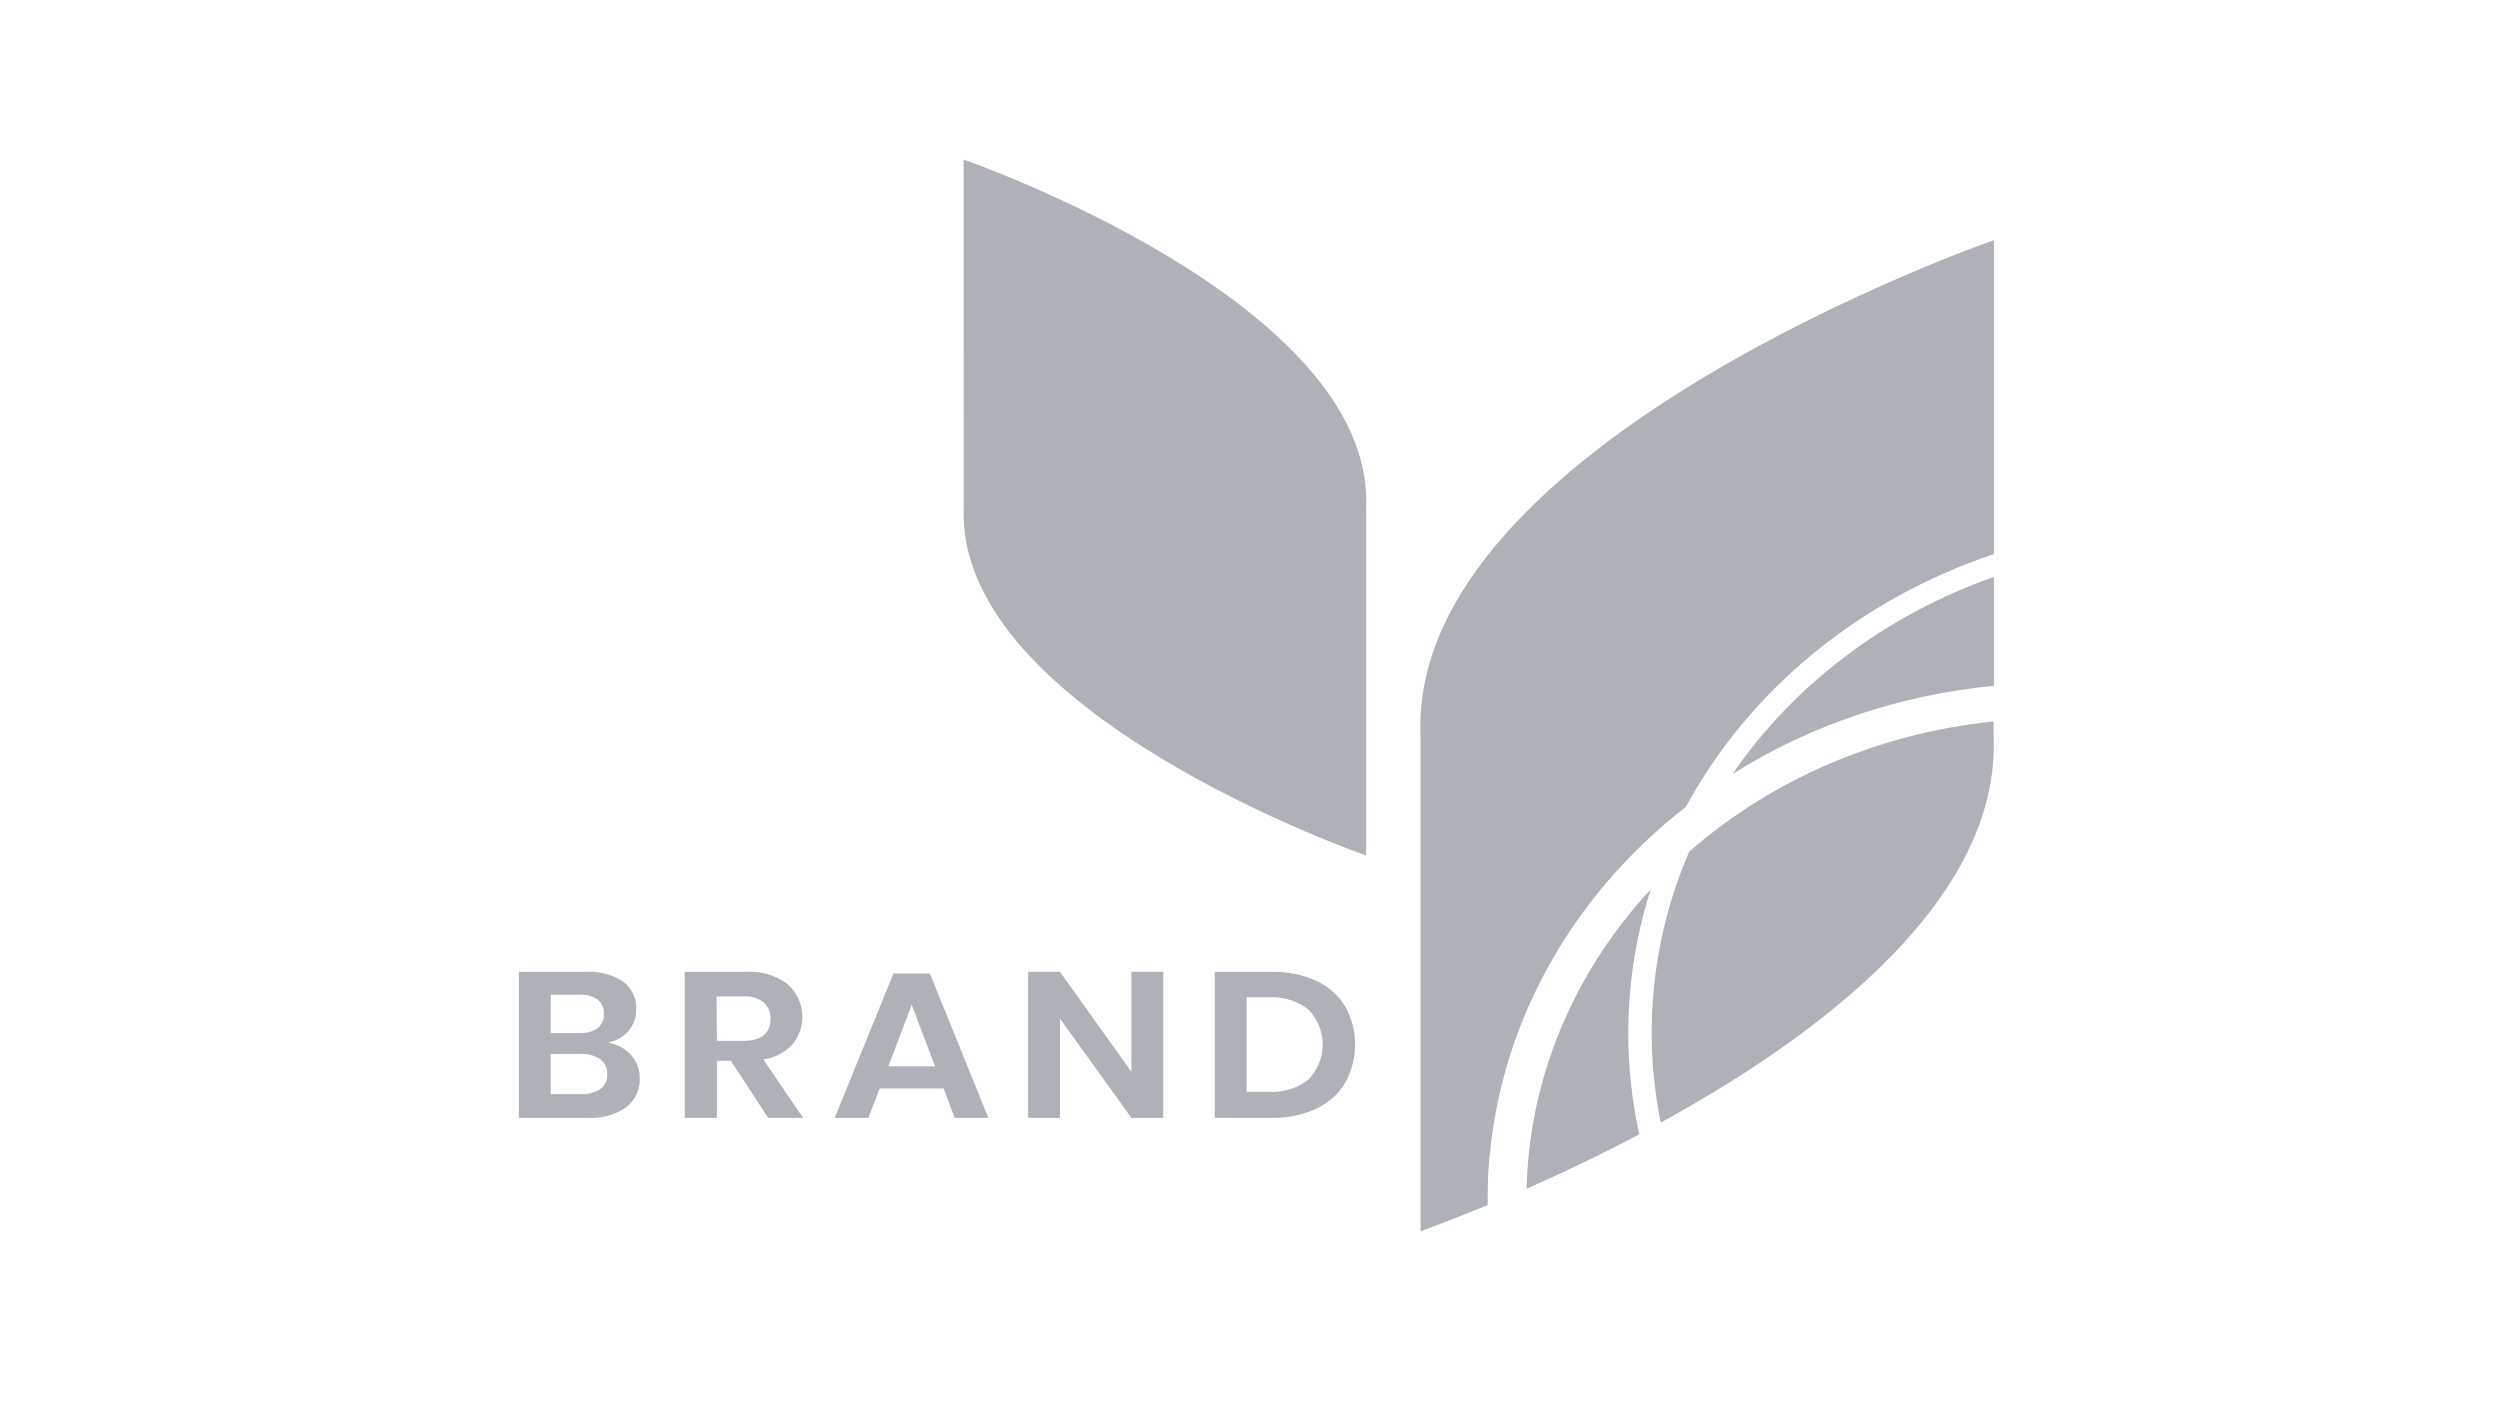
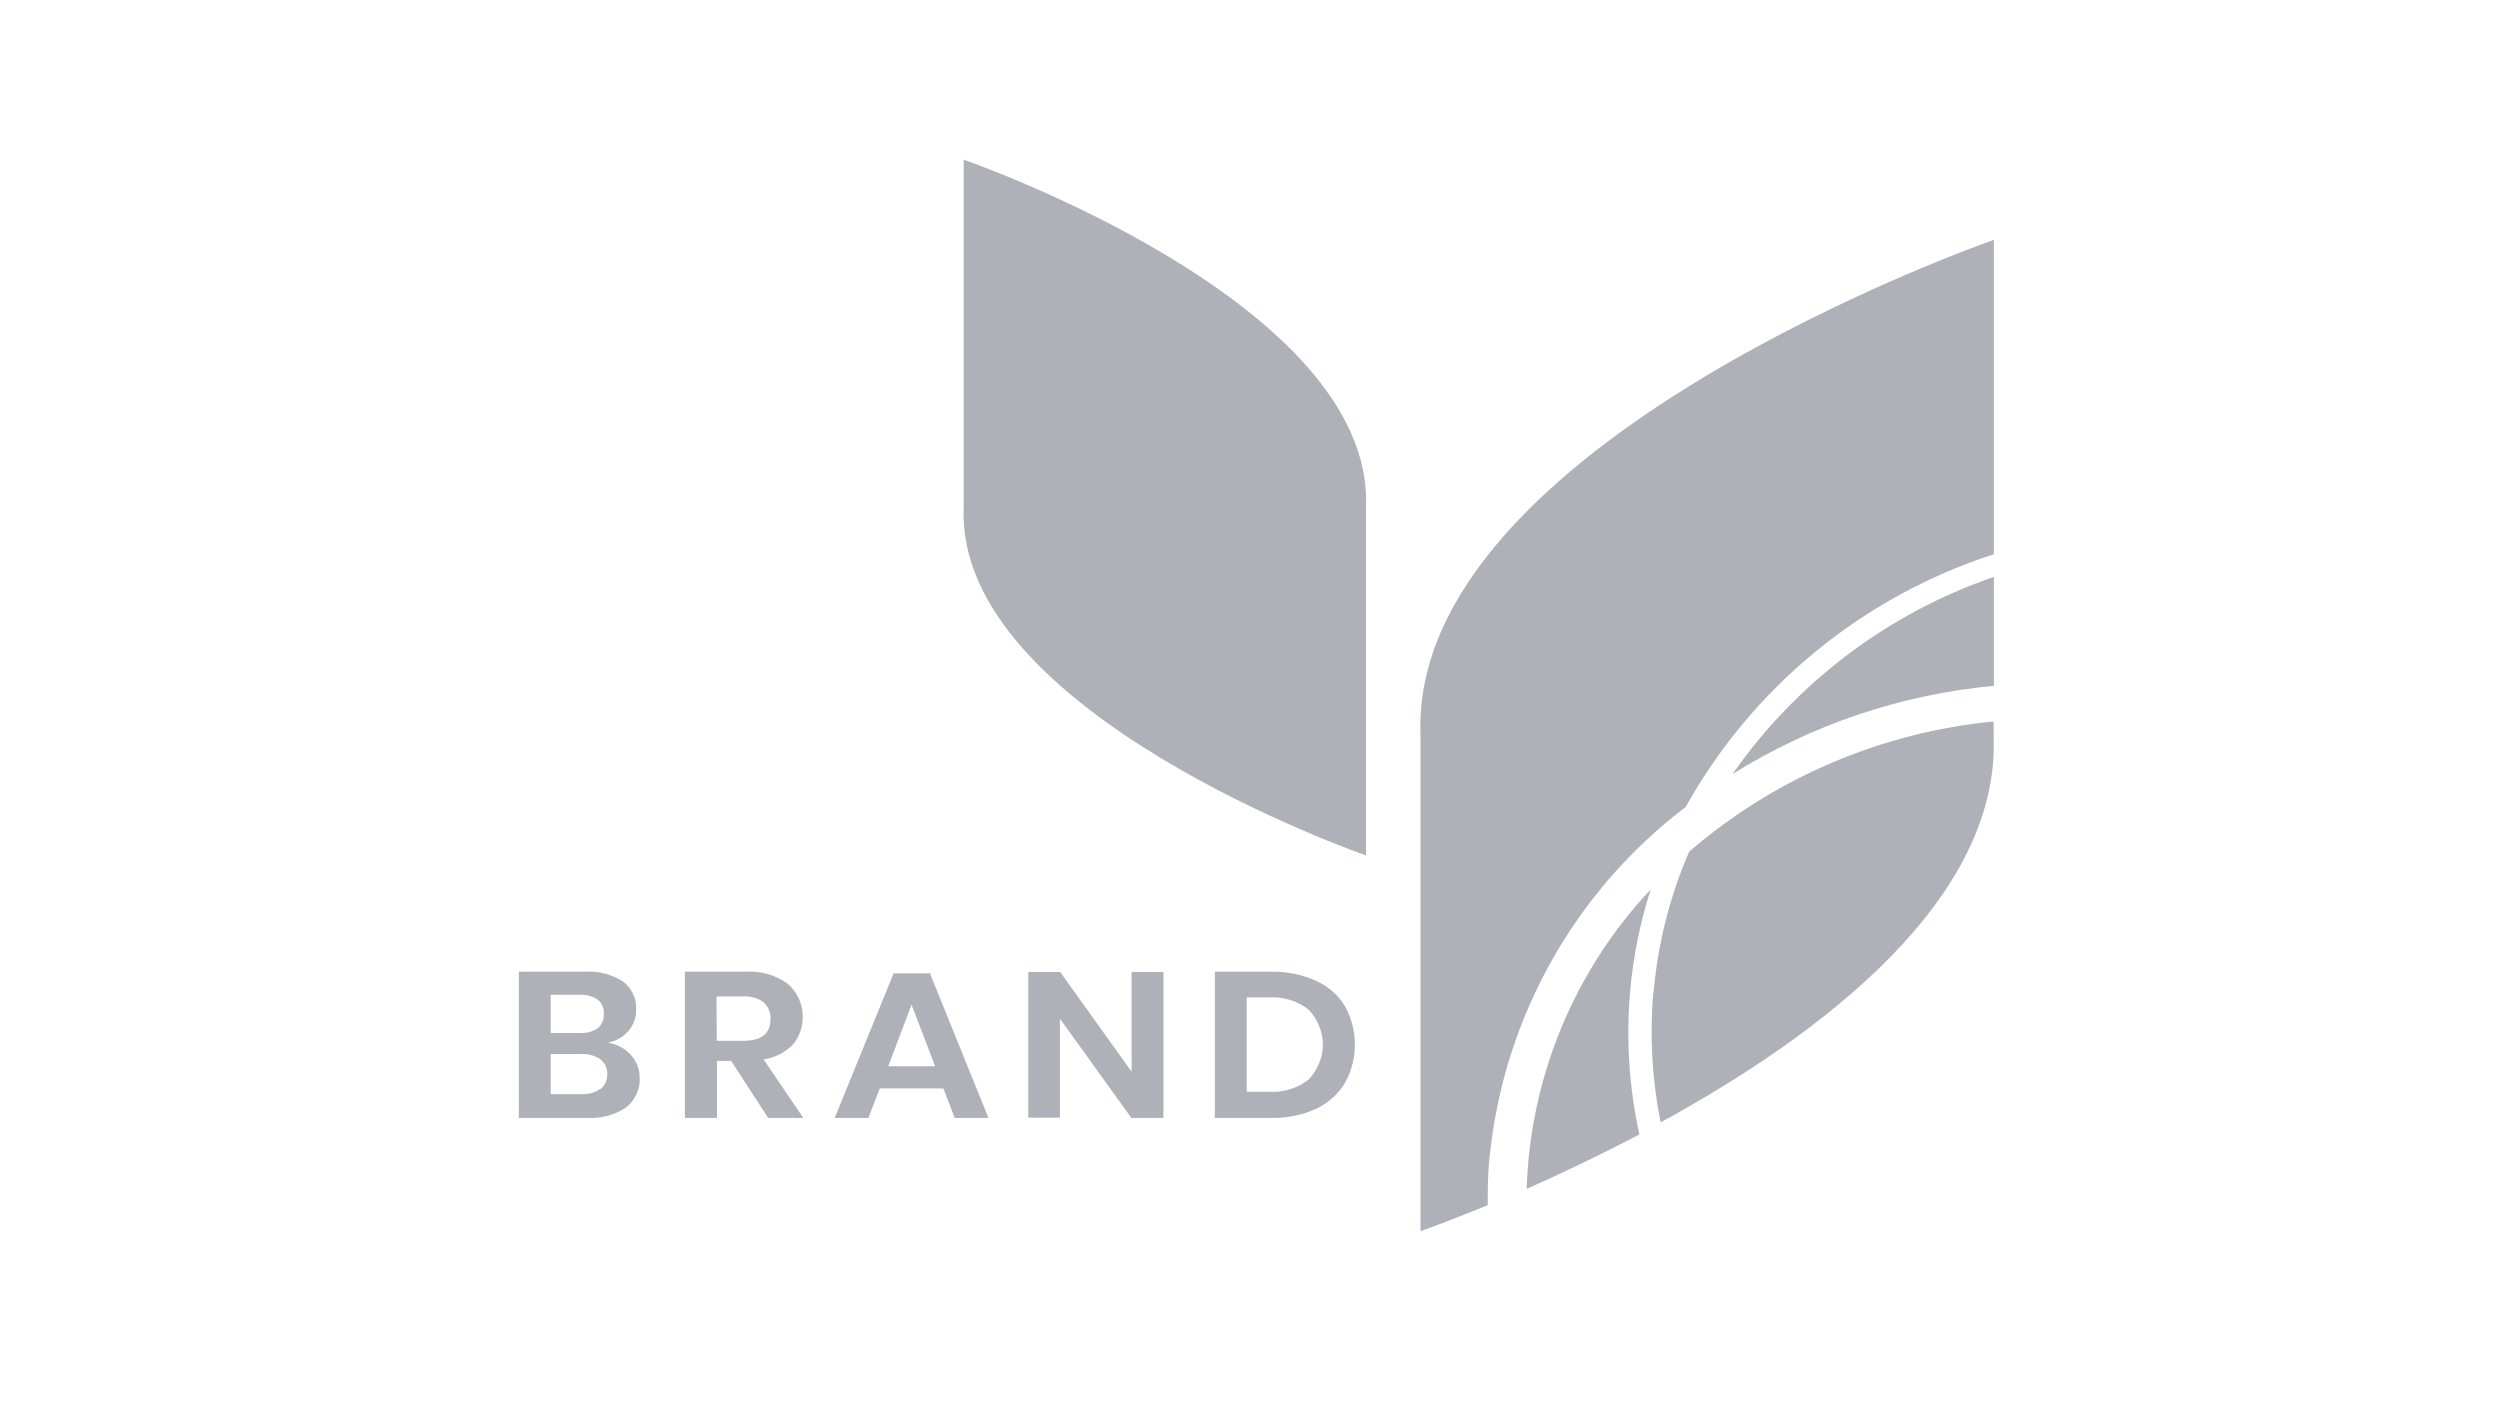
- <svg xmlns="http://www.w3.org/2000/svg" width="106" height="60" viewBox="0 0 106 60" fill="none">
-   <path d="M26.757 44.735C27.001 45.011 27.13 45.357 27.124 45.712C27.136 45.944 27.091 46.175 26.993 46.389C26.895 46.602 26.745 46.793 26.555 46.946C26.082 47.274 25.496 47.434 24.904 47.397H22V41.206H24.844C25.406 41.171 25.963 41.317 26.42 41.617C26.604 41.758 26.749 41.935 26.845 42.136C26.941 42.338 26.984 42.556 26.972 42.775C26.988 43.117 26.871 43.453 26.641 43.722C26.421 43.968 26.116 44.139 25.776 44.206C26.161 44.27 26.509 44.458 26.757 44.735ZM23.351 43.801H24.567C24.843 43.819 25.117 43.746 25.34 43.595C25.431 43.519 25.502 43.425 25.547 43.32C25.593 43.215 25.611 43.102 25.601 42.99C25.609 42.878 25.591 42.766 25.546 42.661C25.502 42.556 25.432 42.462 25.343 42.385C25.114 42.229 24.831 42.155 24.547 42.176H23.351V43.801ZM25.459 46.175C25.556 46.097 25.633 46 25.683 45.891C25.733 45.782 25.754 45.664 25.746 45.546C25.753 45.426 25.731 45.307 25.68 45.197C25.629 45.087 25.551 44.989 25.452 44.911C25.214 44.749 24.922 44.67 24.626 44.687H23.351V46.39H24.643C24.933 46.405 25.221 46.329 25.459 46.175Z" fill="#AFB1B8" />
-   <path d="M32.571 47.397L30.989 44.977H30.394V47.397H29.033V41.206H31.61C32.259 41.164 32.901 41.352 33.403 41.732C33.764 42.068 33.981 42.511 34.016 42.98C34.051 43.45 33.902 43.916 33.595 44.294C33.277 44.627 32.843 44.849 32.366 44.923L34.051 47.397H32.571ZM30.394 44.133H31.507C32.28 44.133 32.667 43.821 32.667 43.196C32.675 43.068 32.653 42.94 32.605 42.821C32.556 42.701 32.48 42.592 32.383 42.5C32.138 42.314 31.824 42.224 31.507 42.249H30.381L30.394 44.133Z" fill="#AFB1B8" />
-   <path d="M40.01 46.151H37.298L36.819 47.397H35.392L37.883 41.275H39.425L41.906 47.397H40.479L40.01 46.151ZM39.647 45.213L38.656 42.6L37.665 45.213H39.647Z" fill="#AFB1B8" />
-   <path d="M49.322 47.397H47.971L44.942 43.187V47.397H43.594V41.205H44.942L47.971 45.44V41.205H49.322V47.397Z" fill="#AFB1B8" />
-   <path d="M57.033 45.915C56.753 46.382 56.328 46.763 55.81 47.007C55.222 47.279 54.569 47.413 53.911 47.397H51.506V41.206H53.911C54.568 41.19 55.22 41.321 55.81 41.587C56.328 41.825 56.754 42.202 57.033 42.666C57.311 43.17 57.456 43.726 57.456 44.291C57.456 44.855 57.311 45.411 57.033 45.915ZM55.487 45.767C55.872 45.355 56.084 44.831 56.084 44.289C56.084 43.747 55.872 43.223 55.487 42.812C55.02 42.439 54.413 42.25 53.795 42.285H52.857V46.293H53.795C54.413 46.328 55.02 46.139 55.487 45.767Z" fill="#AFB1B8" />
-   <path d="M40.856 6.767C40.856 6.767 58.294 12.795 57.925 21.518V36.272C57.925 36.272 40.499 30.241 40.862 21.518L40.856 6.767Z" fill="#AFB1B8" />
-   <path d="M73.46 32.818C76.754 30.743 80.563 29.457 84.54 29.08V24.461C79.958 26.078 76.071 29.01 73.46 32.818Z" fill="#AFB1B8" />
-   <path d="M71.482 34.209C74.177 29.24 78.85 25.405 84.54 23.493V10.185C84.54 10.185 59.705 18.772 60.23 31.194V52.2C60.23 52.2 61.337 51.816 63.078 51.096C63.078 50.425 63.078 49.747 63.157 49.067C63.671 43.3 66.665 37.956 71.482 34.209Z" fill="#AFB1B8" />
-   <path d="M69.12 42.013C69.25 40.556 69.541 39.115 69.989 37.712C66.99 40.947 65.173 44.961 64.796 49.191C64.759 49.59 64.739 49.989 64.73 50.401C66.14 49.78 67.782 49.006 69.506 48.096C69.066 46.095 68.936 44.047 69.12 42.013Z" fill="#AFB1B8" />
-   <path d="M70.108 42.089C69.942 43.929 70.045 45.781 70.415 47.597C77.2 43.879 84.824 38.136 84.53 31.194V30.589C79.682 31.086 75.147 33.026 71.62 36.112C70.795 38.024 70.285 40.039 70.108 42.089Z" fill="#AFB1B8" />
+ <svg xmlns="http://www.w3.org/2000/svg" width="106" height="60" fill="none">
+   <path d="M26.76 44.74c.24.27.37.62.36.97.02.23-.03.46-.13.68-.1.21-.24.4-.43.56-.48.32-1.06.48-1.66.45H22v-6.2h2.84a2.6 2.6 0 0 1 1.58.42c.18.14.33.32.42.52.1.2.14.42.13.64.02.34-.1.67-.33.94-.22.25-.52.42-.86.49.38.06.73.25.98.53Zm-3.4-.94h1.2c.28.02.56-.05.78-.2.1-.08.16-.17.2-.28.05-.1.07-.22.06-.33a.7.7 0 0 0-.05-.33.76.76 0 0 0-.2-.27 1.25 1.25 0 0 0-.8-.21h-1.2v1.62Zm2.1 2.38c.1-.08.17-.18.22-.29.05-.1.07-.23.07-.34a.72.72 0 0 0-.07-.35.79.79 0 0 0-.23-.29 1.34 1.34 0 0 0-.82-.22h-1.28v1.7h1.3c.28.02.57-.06.8-.22ZM32.57 47.4 31 44.98h-.6v2.42h-1.36v-6.2h2.58a2.7 2.7 0 0 1 1.8.53 1.86 1.86 0 0 1 .2 2.56c-.33.34-.77.56-1.24.63l1.68 2.48h-1.48Zm-2.18-3.27h1.12c.77 0 1.16-.3 1.16-.93a.85.85 0 0 0-.07-.38.92.92 0 0 0-.22-.32 1.28 1.28 0 0 0-.87-.25h-1.13l.01 1.88ZM40.01 46.15H37.3l-.48 1.25h-1.43l2.5-6.13h1.54l2.48 6.13h-1.43L40 46.15Zm-.36-.94-1-2.61-.99 2.61h1.99ZM49.32 47.4h-1.35l-3.03-4.21v4.2H43.6v-6.18h1.35l3.03 4.23v-4.23h1.35v6.19ZM57.03 45.91c-.28.47-.7.85-1.22 1.1-.59.27-1.24.4-1.9.39h-2.4v-6.2h2.4c.66-.01 1.31.12 1.9.39.52.24.94.61 1.22 1.08a3.35 3.35 0 0 1 0 3.24Zm-1.54-.14c.38-.41.6-.94.6-1.48s-.22-1.07-.6-1.48a2.49 2.49 0 0 0-1.7-.52h-.93v4h.94c.61.04 1.22-.15 1.69-.52ZM40.86 6.77s17.43 6.02 17.06 14.75v14.75S40.5 30.24 40.86 21.52V6.77ZM73.46 32.82a25.3 25.3 0 0 1 11.08-3.74v-4.62a22.4 22.4 0 0 0-11.08 8.36Z" fill="#AFB1B8" />
+   <path d="M71.48 34.2a23.1 23.1 0 0 1 13.06-10.7V10.17S59.7 18.78 60.23 31.2V52.2s1.1-.38 2.85-1.1c0-.68 0-1.35.08-2.03a21.28 21.28 0 0 1 8.32-14.86Z" fill="#AFB1B8" />
+   <path d="M69.12 42.01c.13-1.45.42-2.9.87-4.3a19.43 19.43 0 0 0-5.26 12.7c1.41-.63 3.05-1.4 4.78-2.31-.44-2-.57-4.05-.39-6.09ZM70.1 42.09c-.16 1.84-.05 3.7.31 5.5 6.79-3.71 14.41-9.45 14.12-16.4v-.6a23.2 23.2 0 0 0-12.91 5.52 19.26 19.26 0 0 0-1.51 5.98Z" fill="#AFB1B8" />
</svg>
